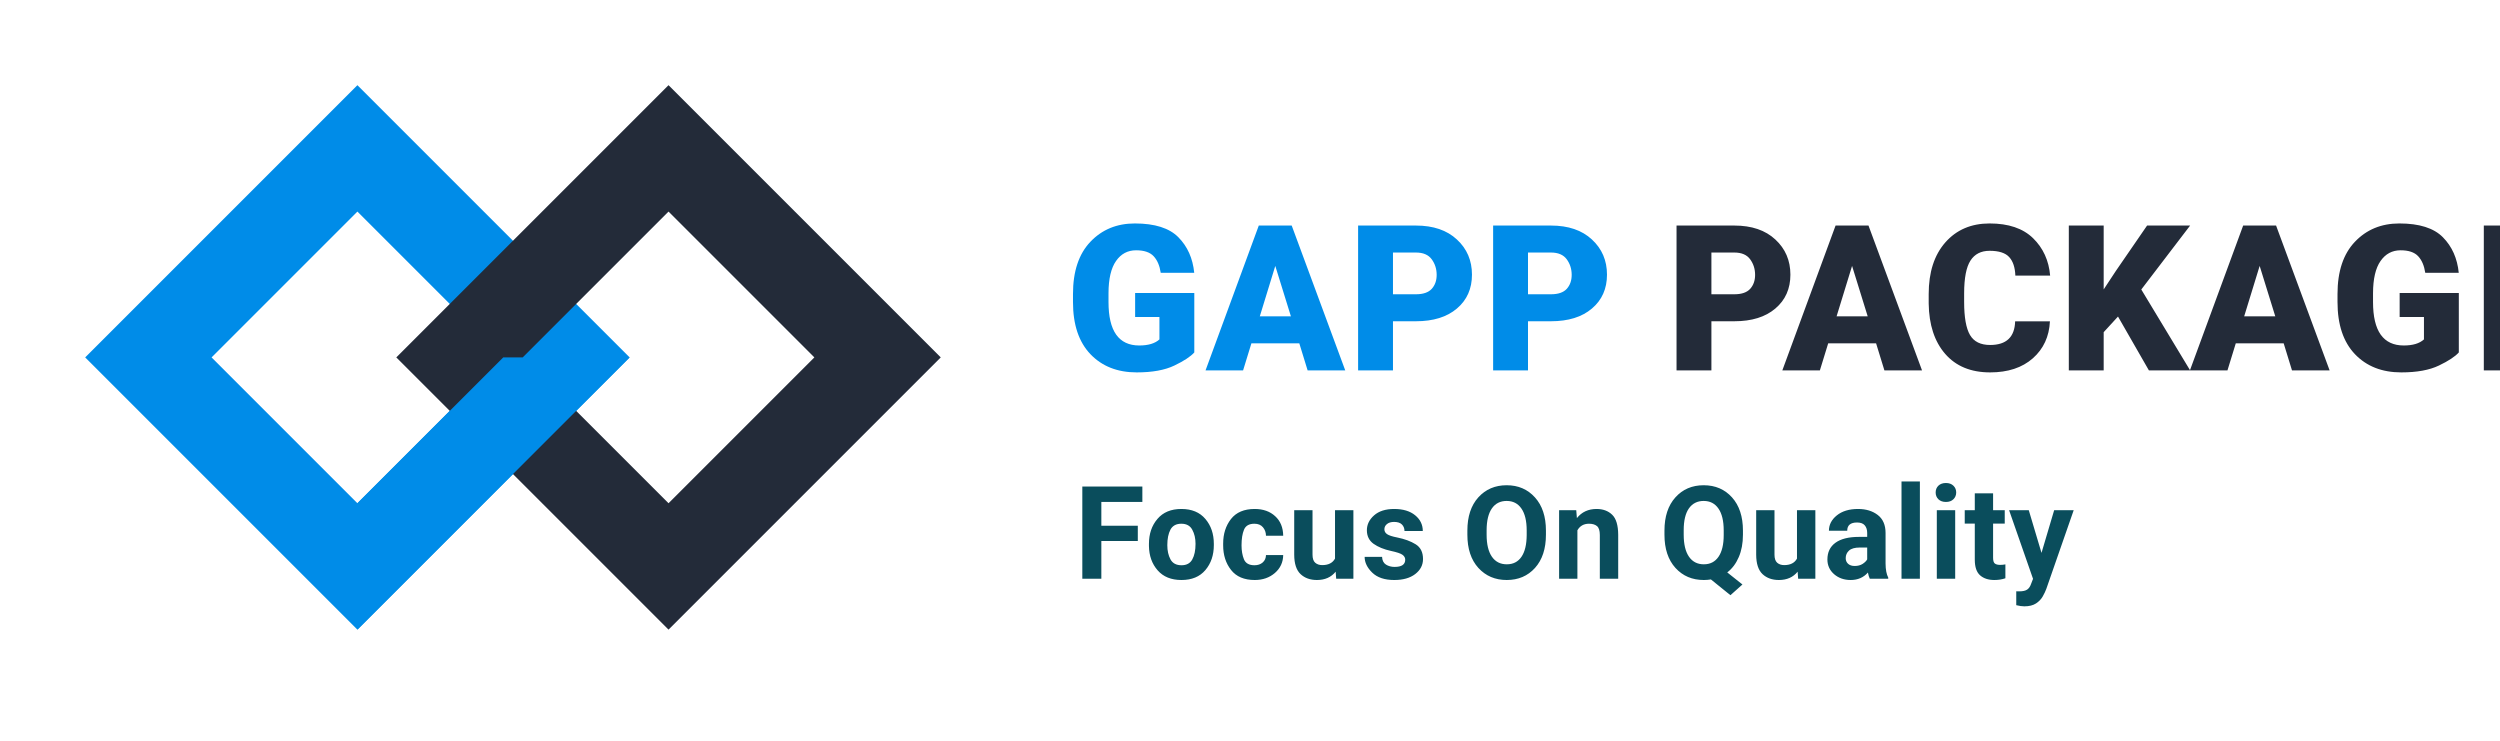
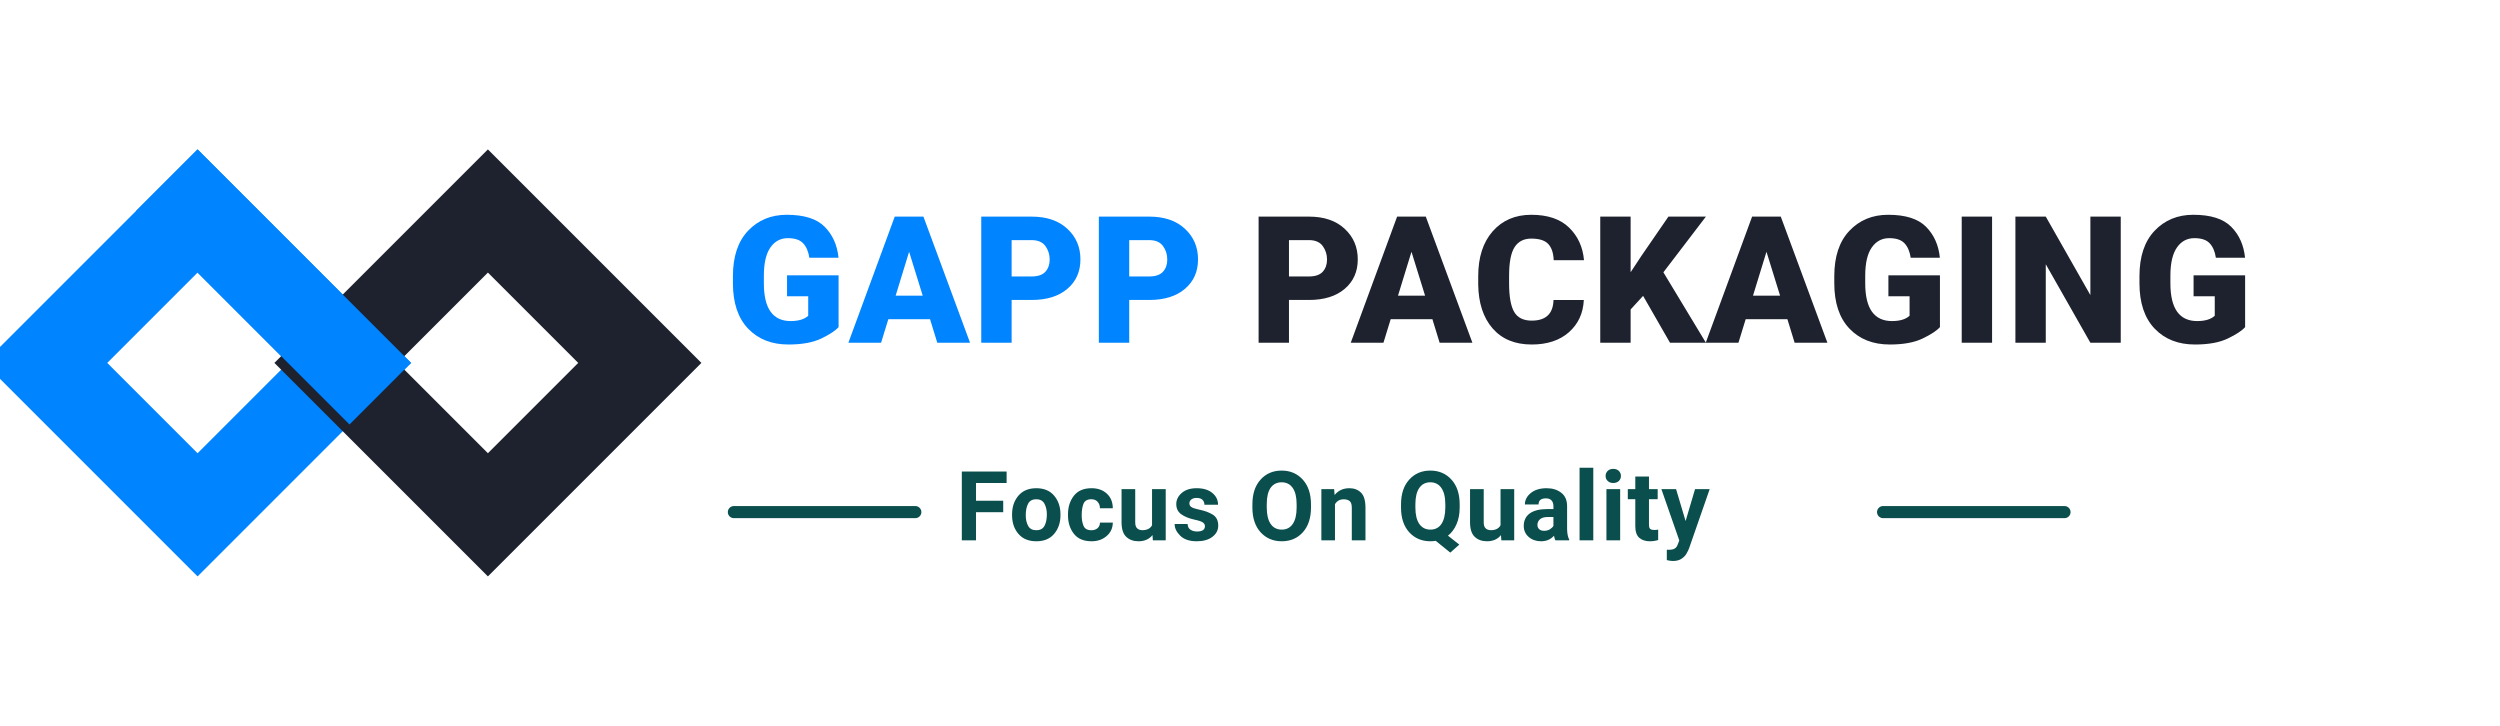
- <svg xmlns="http://www.w3.org/2000/svg" viewBox="0 0 540 160" width="540" height="160">
+ <svg xmlns="http://www.w3.org/2000/svg" viewBox="0 0 620 180" width="100%" height="100%">
  <defs>
    <style>
-       .blue-color { fill: #008CE8; }
-       .dark-color { fill: #232B39; }
-       .tagline-color { fill: #0A4D5C; }
-       .font-brand {
-         font-family: 'Plus Jakarta Sans', system-ui, -apple-system, 'Segoe UI', Roboto, Helvetica, Arial, sans-serif;
-         font-weight: 800;
+       .blue-brand { fill: #0084FF; }
+       .dark-brand { fill: #1D222E; }
+       .teal-tagline { fill: #0A4E4D; }
+       .font-main {
+         font-family: 'Plus Jakarta Sans', system-ui, -apple-system, BlinkMacSystemFont, 'Segoe UI', Roboto, 'Helvetica Neue', Arial, sans-serif;
+         font-weight: 900;
      }
-       .font-tagline {
-         font-family: 'Plus Jakarta Sans', system-ui, -apple-system, 'Segoe UI', Roboto, Helvetica, Arial, sans-serif;
+       .font-tag {
+         font-family: 'Plus Jakarta Sans', system-ui, -apple-system, BlinkMacSystemFont, 'Segoe UI', Roboto, 'Helvetica Neue', Arial, sans-serif;
        font-weight: 700;
      }
    </style>
  </defs>
-   <g transform="translate(10, 10) scale(0.42)">
-     <path class="blue-color" fill-rule="evenodd" d="       M 160 20 L 300 160 L 160 300 L 20 160 Z        M 160 85 L 85 160 L 160 235 L 235 160 Z     " />
-     <path class="dark-color" fill-rule="evenodd" d="       M 320 20 L 460 160 L 320 300 L 180 160 Z        M 320 85 L 245 160 L 320 235 L 395 160 Z     " />
-     <polygon points="160,235 235,160 280,160 160,280" class="blue-color" />
-     <polygon points="160,300 300,160 250,160 160,250" class="blue-color" />
+   <g transform="translate(85, 90) scale(0.48)">
+     <g transform="translate(-75, 0) rotate(45)">
+       <path class="blue-brand" fill-rule="evenodd" d="         M -78 -78         H 78         V 78         H -78         Z         M -33 -33         V 33         H 33         V -33         Z       " />
+     </g>
+     <g transform="translate(75, 0) rotate(45)">
+       <path class="dark-brand" fill-rule="evenodd" d="         M -78 -78         H 78         V 78         H -78         Z         M -33 -33         V 33         H 33         V -33         Z       " />
+     </g>
+     <g transform="translate(-75, 0) rotate(45)">
+       <path class="blue-brand" d="         M -78 -78         H 78         V -33         H -78         Z       " />
+     </g>
  </g>
-   <g transform="translate(230, 80)">
-     <text class="font-brand" font-size="44" letter-spacing="0.5">
-       <tspan class="blue-color">GAPP </tspan>
-       <tspan class="dark-color">PACKAGING</tspan>
+   <g transform="translate(180, 85)">
+     <text class="font-main" font-size="44" letter-spacing="0.5">
+       <tspan class="blue-brand">GAPP </tspan>
+       <tspan class="dark-brand">PACKAGING</tspan>
    </text>
  </g>
-   <g transform="translate(232, 125)">
-     <text class="font-tagline tagline-color" font-size="28" letter-spacing="0.2">
+   <g transform="translate(182, 132)">
+     <line x1="0" y1="-5" x2="45" y2="-5" stroke="#0A4E4D" stroke-width="3" stroke-linecap="round" />
+     <text class="font-tag" fill="#0A4E4D" font-size="24" letter-spacing="0.3" x="55" y="2">
      Focus On Quality
    </text>
+     <line x1="285" y1="-5" x2="330" y2="-5" stroke="#0A4E4D" stroke-width="3" stroke-linecap="round" />
  </g>
</svg>
